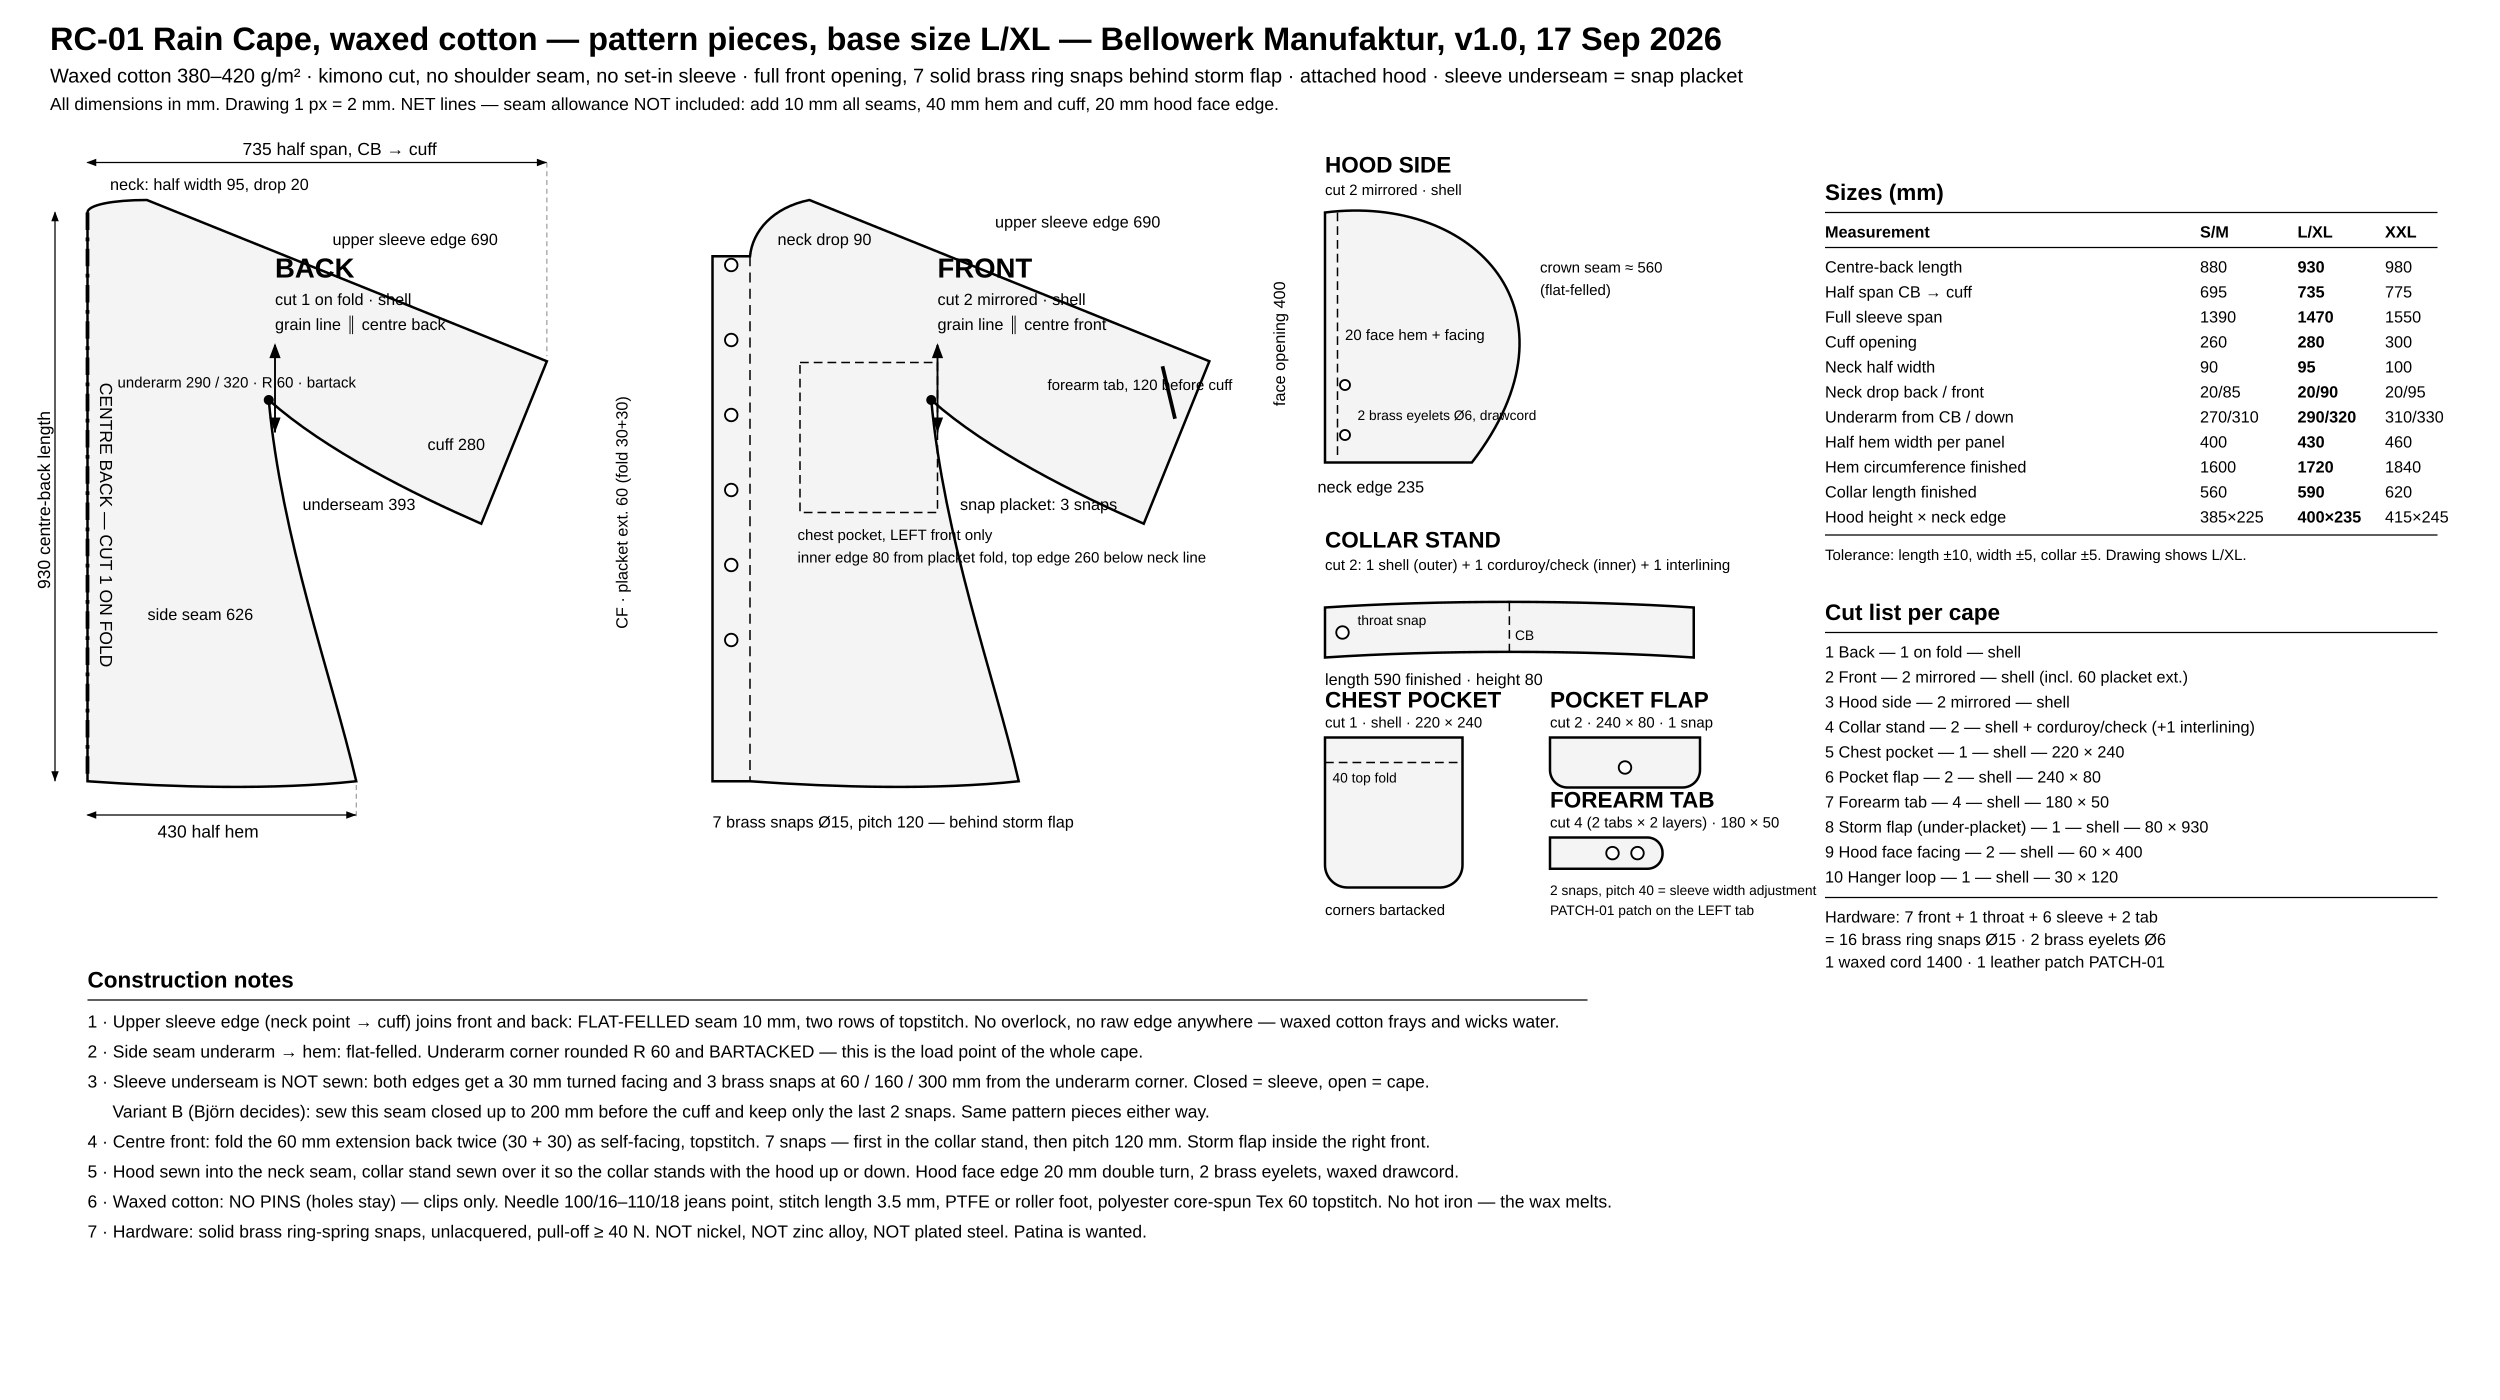
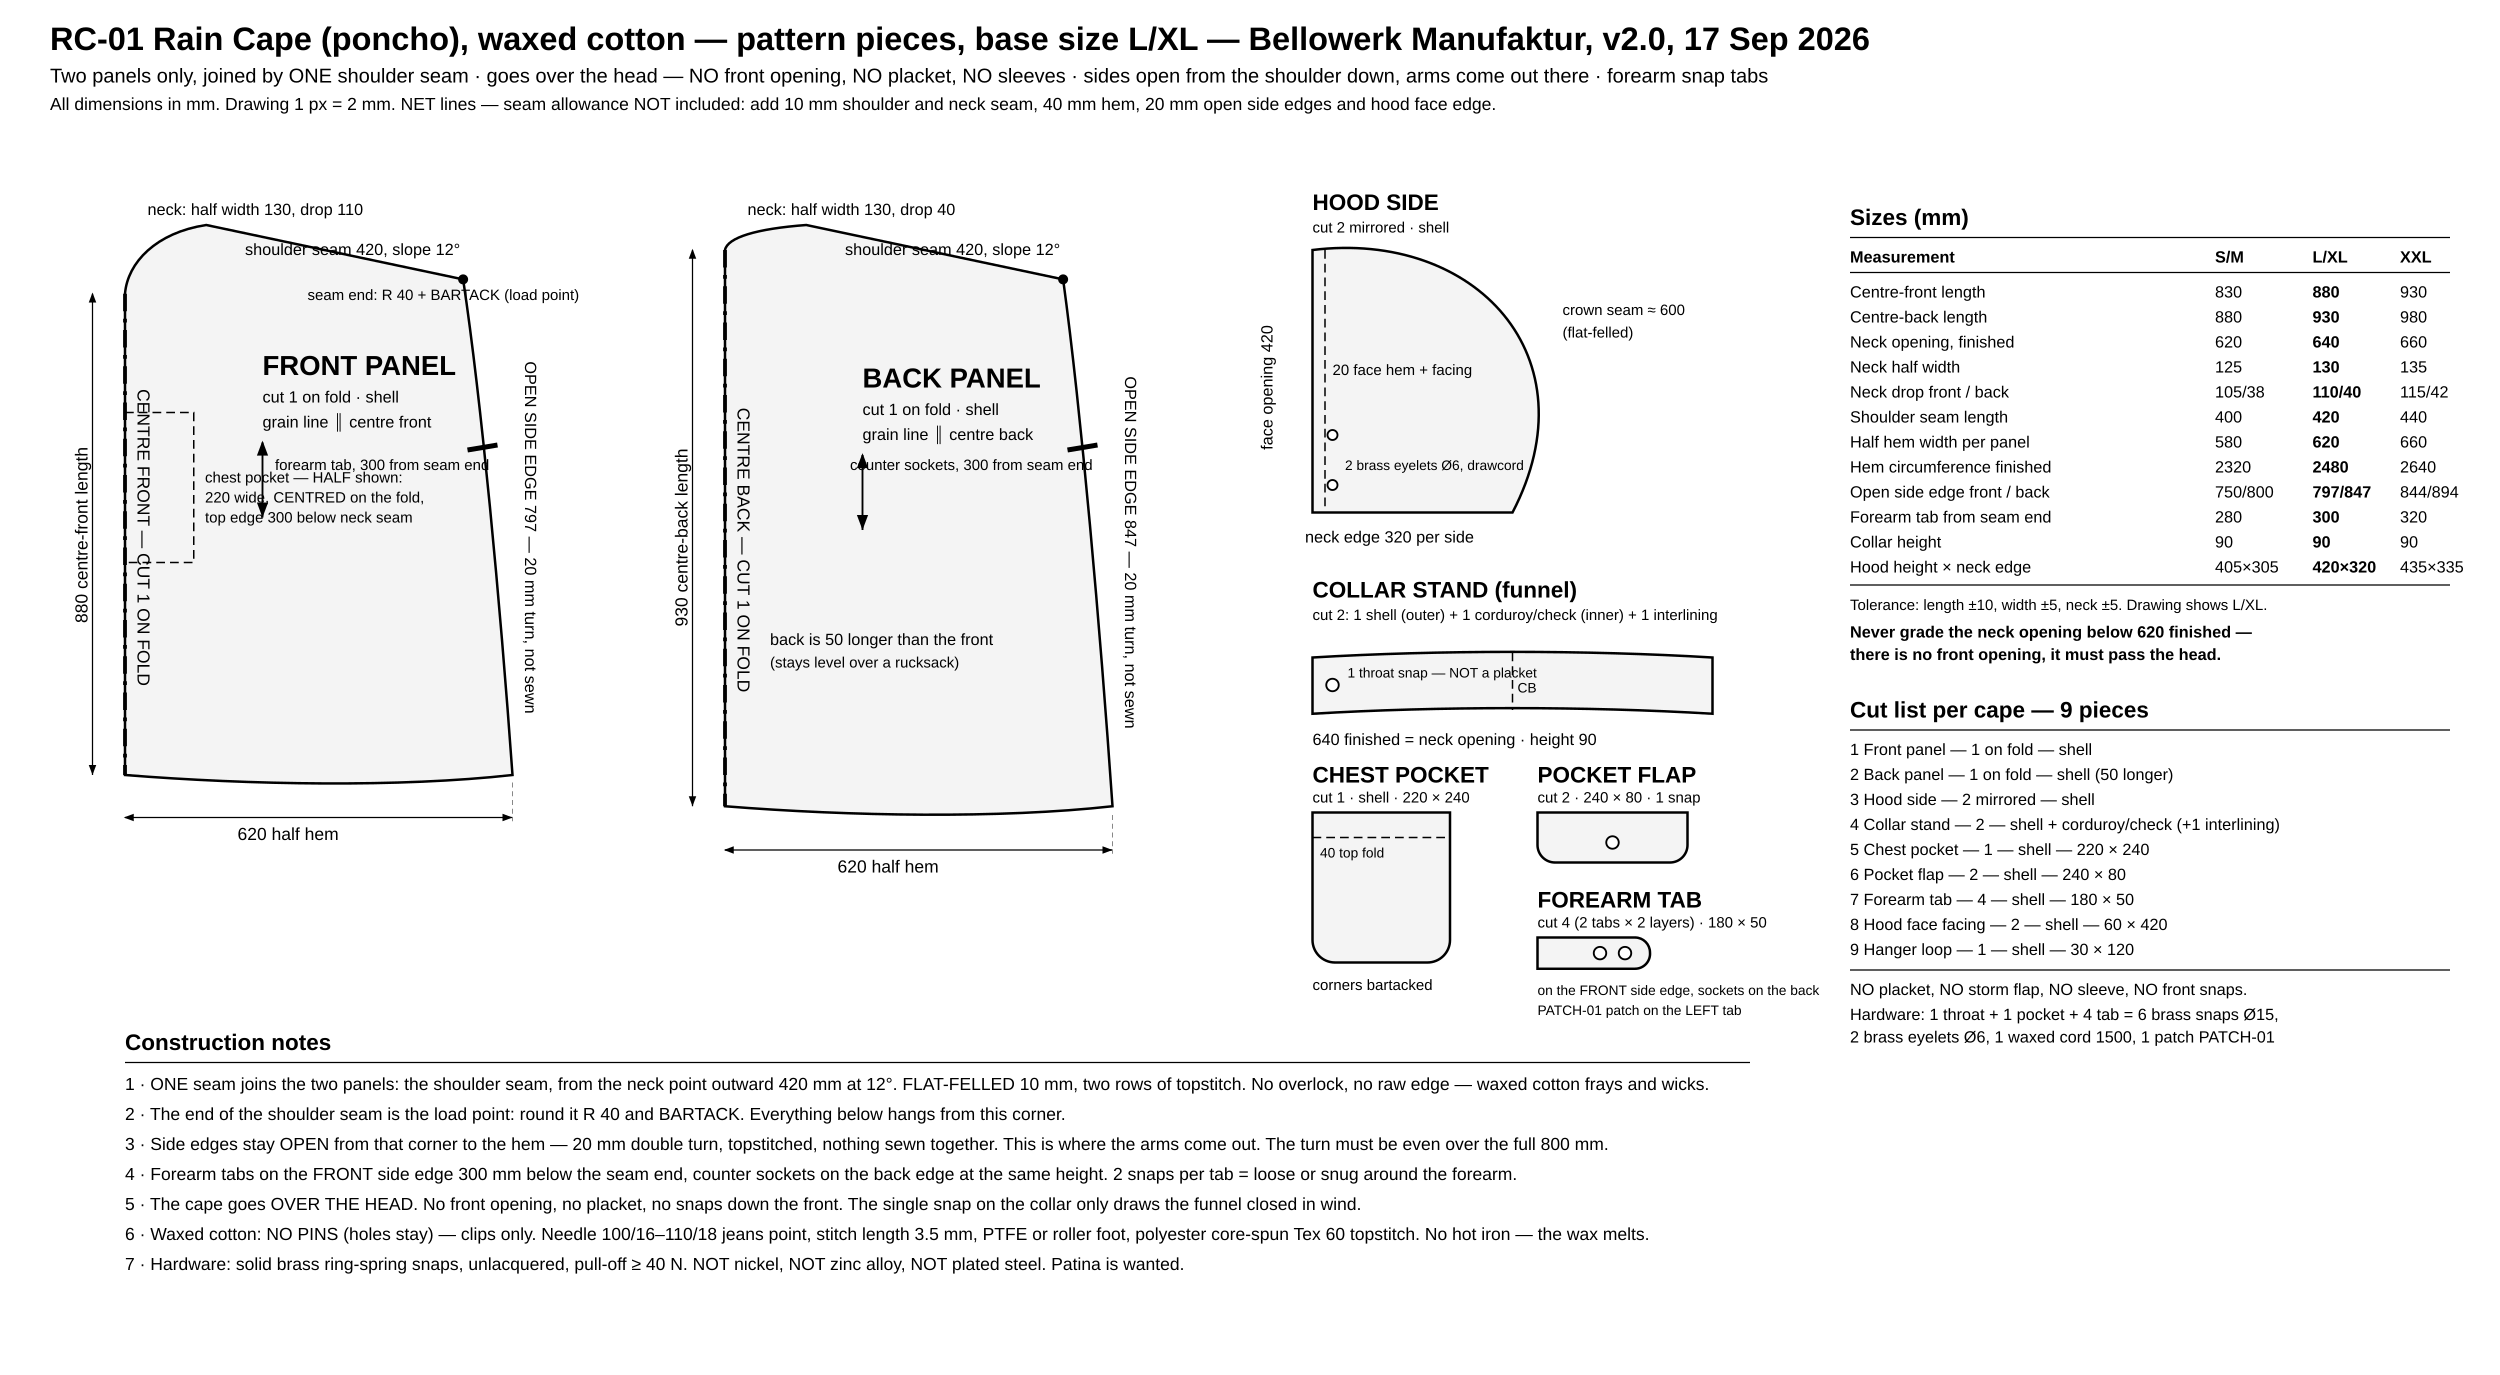
- <svg xmlns="http://www.w3.org/2000/svg" width="2000" height="1120" viewBox="0 0 2000 1120" font-family="Arial, Helvetica, sans-serif" font-size="16" fill="none" stroke="#000" stroke-width="2">
-   <rect x="0" y="0" width="2000" height="1120" fill="#fff" stroke="none" />
+ <svg xmlns="http://www.w3.org/2000/svg" width="2000" height="1100" viewBox="0 0 2000 1100" font-family="Arial, Helvetica, sans-serif" font-size="16" fill="none" stroke="#000" stroke-width="2">
+   <rect x="0" y="0" width="2000" height="1100" fill="#fff" stroke="none" />
  <defs>
    <marker id="a" markerWidth="9" markerHeight="9" refX="8" refY="3" orient="auto" markerUnits="strokeWidth">
      <path d="M0,0 L8,3 L0,6 z" fill="#000" stroke="none" />
    </marker>
    <marker id="b" markerWidth="9" markerHeight="9" refX="1" refY="3" orient="auto" markerUnits="strokeWidth">
      <path d="M8,0 L0,3 L8,6 z" fill="#000" stroke="none" />
    </marker>
  </defs>
-   <text x="40" y="40" font-size="26" font-weight="bold" fill="#000" stroke="none">RC-01 Rain Cape, waxed cotton — pattern pieces, base size L/XL — Bellowerk Manufaktur, v1.0, 17 Sep 2026</text>
-   <text x="40" y="66" fill="#000" stroke="none">Waxed cotton 380–420 g/m² · kimono cut, no shoulder seam, no set-in sleeve · full front opening, 7 solid brass ring snaps behind storm flap · attached hood · sleeve underseam = snap placket</text>
-   <text x="40" y="88" fill="#000" stroke="none" font-size="14">All dimensions in mm. Drawing 1 px = 2 mm. NET lines — seam allowance NOT included: add 10 mm all seams, 40 mm hem and cuff, 20 mm hood face edge.</text>
-   <g transform="translate(70,160)">
-     <path d="M 0,465 L 0,10 C 0,4 20,0 47.5,0 L 367.5,129 L 315,259 C 260,235 190,200 145,160 C 155,270 195,380 215,465 C 150,472 70,470 0,465 Z" fill="#f4f4f4" stroke="#000" />
-     <line x1="0" y1="10" x2="0" y2="465" stroke="#000" stroke-width="3" stroke-dasharray="14 6 3 6" />
+   <text x="40" y="40" font-size="26" font-weight="bold" fill="#000" stroke="none">RC-01 Rain Cape (poncho), waxed cotton — pattern pieces, base size L/XL — Bellowerk Manufaktur, v2.0, 17 Sep 2026</text>
+   <text x="40" y="66" fill="#000" stroke="none">Two panels only, joined by ONE shoulder seam · goes over the head — NO front opening, NO placket, NO sleeves · sides open from the shoulder down, arms come out there · forearm snap tabs</text>
+   <text x="40" y="88" fill="#000" stroke="none" font-size="14">All dimensions in mm. Drawing 1 px = 2 mm. NET lines — seam allowance NOT included: add 10 mm shoulder and neck seam, 40 mm hem, 20 mm open side edges and hood face edge.</text>
+   <g transform="translate(100,180)">
+     <path d="M 0,440 L 0,55 C 2,30 25,6 65,0 L 270.5,43.5 C 285,140 300,300 310,440 C 220,450 100,448 0,440 Z" fill="#f4f4f4" stroke="#000" />
+     <line x1="0" y1="55" x2="0" y2="440" stroke="#000" stroke-width="3" stroke-dasharray="14 6 3 6" />
+     <text x="10" y="250" fill="#000" stroke="none" font-size="14" transform="rotate(90,10,250)" text-anchor="middle">CENTRE FRONT — CUT 1 ON FOLD</text>
+     <text x="110" y="120" fill="#000" stroke="none" font-size="22" font-weight="bold">FRONT PANEL</text>
+     <text x="110" y="142" fill="#000" stroke="none" font-size="13">cut 1 on fold · shell</text>
+     <text x="110" y="162" fill="#000" stroke="none" font-size="13">grain line ∥ centre front</text>
+     <line x1="110" y1="174" x2="110" y2="234" stroke="#000" stroke-width="1.5" marker-start="url(#b)" marker-end="url(#a)" />
+     <text x="18" y="-8" fill="#000" stroke="none" font-size="13">neck: half width 130, drop 110</text>
+     <text x="96" y="24" fill="#000" stroke="none" font-size="13">shoulder seam 420, slope 12°</text>
+     <circle cx="270.5" cy="43.5" r="4" fill="#000" stroke="none" />
+     <text x="146" y="60" fill="#000" stroke="none" font-size="12">seam end: R 40 + BARTACK (load point)</text>
+     <text x="320" y="250" fill="#000" stroke="none" font-size="13" transform="rotate(90,320,250)" text-anchor="middle">OPEN SIDE EDGE 797 — 20 mm turn, not sewn</text>
+     <line x1="274" y1="180" x2="298" y2="176" stroke="#000" stroke-width="4" />
+     <text x="120" y="196" fill="#000" stroke="none" font-size="12">forearm tab, 300 from seam end</text>
+     <path d="M 0,150 L 55,150 L 55,270 L 0,270" fill="none" stroke="#000" stroke-width="1.2" stroke-dasharray="7 4" />
+     <text x="64" y="206" fill="#000" stroke="none" font-size="12">chest pocket — HALF shown:</text>
+     <text x="64" y="222" fill="#000" stroke="none" font-size="12">220 wide, CENTRED on the fold,</text>
+     <text x="64" y="238" fill="#000" stroke="none" font-size="12">top edge 300 below neck seam</text>
+     <line x1="-26" y1="55" x2="-26" y2="440" stroke="#000" stroke-width="1" marker-start="url(#b)" marker-end="url(#a)" />
+     <text x="-30" y="248" fill="#000" stroke="none" font-size="14" transform="rotate(-90,-30,248)" text-anchor="middle">880 centre-front length</text>
+     <line x1="0" y1="474" x2="310" y2="474" stroke="#000" stroke-width="1" marker-start="url(#b)" marker-end="url(#a)" />
+     <line x1="310" y1="446" x2="310" y2="477" stroke="#888" stroke-width="0.8" stroke-dasharray="4 3" />
+     <text x="90" y="492" fill="#000" stroke="none" font-size="14">620 half hem</text>
+   </g>
+   <g transform="translate(580,180)">
+     <path d="M 0,465 L 0,20 C 2,10 25,3 65,0 L 270.5,43.5 C 285,150 300,320 310,465 C 220,475 100,473 0,465 Z" fill="#f4f4f4" stroke="#000" />
+     <line x1="0" y1="20" x2="0" y2="465" stroke="#000" stroke-width="3" stroke-dasharray="14 6 3 6" />
    <text x="10" y="260" fill="#000" stroke="none" font-size="14" transform="rotate(90,10,260)" text-anchor="middle">CENTRE BACK — CUT 1 ON FOLD</text>
-     <text x="150" y="62" fill="#000" stroke="none" font-size="22" font-weight="bold">BACK</text>
-     <text x="150" y="84" fill="#000" stroke="none" font-size="13">cut 1 on fold · shell</text>
-     <text x="150" y="104" fill="#000" stroke="none" font-size="13">grain line ∥ centre back</text>
-     <line x1="150" y1="116" x2="150" y2="186" stroke="#000" stroke-width="1.5" marker-start="url(#b)" marker-end="url(#a)" />
-     <text x="196" y="36" fill="#000" stroke="none" font-size="13">upper sleeve edge 690</text>
-     <text x="272" y="200" fill="#000" stroke="none" font-size="13">cuff 280</text>
-     <text x="172" y="248" fill="#000" stroke="none" font-size="13">underseam 393</text>
-     <text x="24" y="150" fill="#000" stroke="none" font-size="12">underarm 290 / 320 · R 60 · bartack</text>
-     <circle cx="145" cy="160" r="4" fill="#000" stroke="none" />
-     <text x="48" y="336" fill="#000" stroke="none" font-size="13">side seam 626</text>
-     <text x="18" y="-8" fill="#000" stroke="none" font-size="13">neck: half width 95, drop 20</text>
-     <line x1="0" y1="-30" x2="367.5" y2="-30" stroke="#000" stroke-width="1" marker-start="url(#b)" marker-end="url(#a)" />
-     <line x1="367.5" y1="-30" x2="367.5" y2="125" stroke="#888" stroke-width="0.8" stroke-dasharray="4 3" />
-     <text x="124" y="-36" fill="#000" stroke="none" font-size="14">735 half span, CB → cuff</text>
-     <line x1="-26" y1="10" x2="-26" y2="465" stroke="#000" stroke-width="1" marker-start="url(#b)" marker-end="url(#a)" />
-     <text x="-30" y="240" fill="#000" stroke="none" font-size="14" transform="rotate(-90,-30,240)" text-anchor="middle">930 centre-back length</text>
-     <line x1="0" y1="492" x2="215" y2="492" stroke="#000" stroke-width="1" marker-start="url(#b)" marker-end="url(#a)" />
-     <line x1="215" y1="468" x2="215" y2="495" stroke="#888" stroke-width="0.8" stroke-dasharray="4 3" />
-     <text x="56" y="510" fill="#000" stroke="none" font-size="14">430 half hem</text>
+     <text x="110" y="130" fill="#000" stroke="none" font-size="22" font-weight="bold">BACK PANEL</text>
+     <text x="110" y="152" fill="#000" stroke="none" font-size="13">cut 1 on fold · shell</text>
+     <text x="110" y="172" fill="#000" stroke="none" font-size="13">grain line ∥ centre back</text>
+     <line x1="110" y1="184" x2="110" y2="244" stroke="#000" stroke-width="1.5" marker-start="url(#b)" marker-end="url(#a)" />
+     <text x="18" y="-8" fill="#000" stroke="none" font-size="13">neck: half width 130, drop 40</text>
+     <text x="96" y="24" fill="#000" stroke="none" font-size="13">shoulder seam 420, slope 12°</text>
+     <circle cx="270.5" cy="43.5" r="4" fill="#000" stroke="none" />
+     <text x="320" y="262" fill="#000" stroke="none" font-size="13" transform="rotate(90,320,262)" text-anchor="middle">OPEN SIDE EDGE 847 — 20 mm turn, not sewn</text>
+     <line x1="274" y1="180" x2="298" y2="176" stroke="#000" stroke-width="4" />
+     <text x="100" y="196" fill="#000" stroke="none" font-size="12">counter sockets, 300 from seam end</text>
+     <text x="36" y="336" fill="#000" stroke="none" font-size="13">back is 50 longer than the front</text>
+     <text x="36" y="354" fill="#000" stroke="none" font-size="12">(stays level over a rucksack)</text>
+     <line x1="-26" y1="20" x2="-26" y2="465" stroke="#000" stroke-width="1" marker-start="url(#b)" marker-end="url(#a)" />
+     <text x="-30" y="250" fill="#000" stroke="none" font-size="14" transform="rotate(-90,-30,250)" text-anchor="middle">930 centre-back length</text>
+     <line x1="0" y1="500" x2="310" y2="500" stroke="#000" stroke-width="1" marker-start="url(#b)" marker-end="url(#a)" />
+     <line x1="310" y1="472" x2="310" y2="503" stroke="#888" stroke-width="0.8" stroke-dasharray="4 3" />
+     <text x="90" y="518" fill="#000" stroke="none" font-size="14">620 half hem</text>
  </g>
-   <g transform="translate(600,160)">
-     <path d="M -30,45 L 0,45 C 2,25 18,6 47.5,0 L 367.5,129 L 315,259 C 260,235 190,200 145,160 C 155,270 195,380 215,465 C 150,472 70,470 0,465 L -30,465 Z" fill="#f4f4f4" stroke="#000" />
-     <line x1="0" y1="45" x2="0" y2="465" stroke="#000" stroke-width="1.2" stroke-dasharray="8 5" />
-     <text x="150" y="62" fill="#000" stroke="none" font-size="22" font-weight="bold">FRONT</text>
-     <text x="150" y="84" fill="#000" stroke="none" font-size="13">cut 2 mirrored · shell</text>
-     <text x="150" y="104" fill="#000" stroke="none" font-size="13">grain line ∥ centre front</text>
-     <line x1="150" y1="116" x2="150" y2="186" stroke="#000" stroke-width="1.5" marker-start="url(#b)" marker-end="url(#a)" />
-     <text x="-98" y="250" fill="#000" stroke="none" font-size="13" transform="rotate(-90,-98,250)" text-anchor="middle">CF · placket ext. 60 (fold 30+30)</text>
-     <text x="22" y="36" fill="#000" stroke="none" font-size="13">neck drop 90</text>
-     <text x="196" y="22" fill="#000" stroke="none" font-size="13">upper sleeve edge 690</text>
-     <text x="168" y="248" fill="#000" stroke="none" font-size="13">snap placket: 3 snaps</text>
-     <circle cx="145" cy="160" r="4" fill="#000" stroke="none" />
-     <circle cx="-15" cy="52" r="5" fill="#fff" stroke="#000" stroke-width="1.5" />
-     <circle cx="-15" cy="112" r="5" fill="#fff" stroke="#000" stroke-width="1.5" />
-     <circle cx="-15" cy="172" r="5" fill="#fff" stroke="#000" stroke-width="1.5" />
-     <circle cx="-15" cy="232" r="5" fill="#fff" stroke="#000" stroke-width="1.5" />
-     <circle cx="-15" cy="292" r="5" fill="#fff" stroke="#000" stroke-width="1.5" />
-     <circle cx="-15" cy="352" r="5" fill="#fff" stroke="#000" stroke-width="1.5" />
-     <text x="-30" y="502" fill="#000" stroke="none" font-size="13">7 brass snaps Ø15, pitch 120 — behind storm flap</text>
-     <rect x="40" y="130" width="110" height="120" fill="none" stroke="#000" stroke-width="1.2" stroke-dasharray="7 4" />
-     <text x="38" y="272" fill="#000" stroke="none" font-size="12">chest pocket, LEFT front only</text>
-     <text x="38" y="290" fill="#000" stroke="none" font-size="12">inner edge 80 from placket fold, top edge 260 below neck line</text>
-     <line x1="330" y1="133" x2="340" y2="175" stroke="#000" stroke-width="3" />
-     <text x="238" y="152" fill="#000" stroke="none" font-size="12">forearm tab, 120 before cuff</text>
-   </g>
-   <g transform="translate(1060,170)">
-     <path d="M 0,200 L 0,0 C 120,-15 210,80 117.5,200 Z" fill="#f4f4f4" stroke="#000" />
-     <line x1="10" y1="0" x2="10" y2="196" stroke="#000" stroke-width="1.2" stroke-dasharray="7 4" />
-     <text x="16" y="102" fill="#000" stroke="none" font-size="12">20 face hem + facing</text>
+   <g transform="translate(1050,200)">
+     <path d="M 0,210 L 0,0 C 130,-16 225,85 160,210 Z" fill="#f4f4f4" stroke="#000" />
+     <line x1="10" y1="0" x2="10" y2="206" stroke="#000" stroke-width="1.2" stroke-dasharray="7 4" />
+     <text x="16" y="100" fill="#000" stroke="none" font-size="12">20 face hem + facing</text>
    <text x="0" y="-32" fill="#000" stroke="none" font-size="18" font-weight="bold">HOOD SIDE</text>
    <text x="0" y="-14" fill="#000" stroke="none" font-size="12">cut 2 mirrored · shell</text>
-     <text x="-6" y="224" fill="#000" stroke="none" font-size="13">neck edge 235</text>
-     <text x="172" y="48" fill="#000" stroke="none" font-size="12">crown seam ≈ 560</text>
-     <text x="172" y="66" fill="#000" stroke="none" font-size="12">(flat-felled)</text>
-     <text x="-32" y="105" fill="#000" stroke="none" font-size="13" transform="rotate(-90,-32,105)" text-anchor="middle">face opening 400</text>
-     <circle cx="16" cy="178" r="4" fill="#fff" stroke="#000" stroke-width="1.5" />
-     <circle cx="16" cy="138" r="4" fill="#fff" stroke="#000" stroke-width="1.5" />
-     <text x="26" y="166" fill="#000" stroke="none" font-size="11">2 brass eyelets Ø6, drawcord</text>
+     <text x="-6" y="234" fill="#000" stroke="none" font-size="13">neck edge 320 per side</text>
+     <text x="200" y="52" fill="#000" stroke="none" font-size="12">crown seam ≈ 600</text>
+     <text x="200" y="70" fill="#000" stroke="none" font-size="12">(flat-felled)</text>
+     <text x="-32" y="110" fill="#000" stroke="none" font-size="13" transform="rotate(-90,-32,110)" text-anchor="middle">face opening 420</text>
+     <circle cx="16" cy="188" r="4" fill="#fff" stroke="#000" stroke-width="1.5" />
+     <circle cx="16" cy="148" r="4" fill="#fff" stroke="#000" stroke-width="1.5" />
+     <text x="26" y="176" fill="#000" stroke="none" font-size="11">2 brass eyelets Ø6, drawcord</text>
  </g>
-   <g transform="translate(1060,480)">
-     <path d="M 0,6 C 90,0 205,0 295,6 L 295,46 C 205,40 90,40 0,46 Z" fill="#f4f4f4" stroke="#000" />
-     <line x1="147.5" y1="2" x2="147.5" y2="43" stroke="#000" stroke-width="1.2" stroke-dasharray="7 4" />
-     <text x="0" y="-42" fill="#000" stroke="none" font-size="18" font-weight="bold">COLLAR STAND</text>
+   <g transform="translate(1050,520)">
+     <path d="M 0,6 C 100,0 220,0 320,6 L 320,51 C 220,45 100,45 0,51 Z" fill="#f4f4f4" stroke="#000" />
+     <line x1="160" y1="2" x2="160" y2="48" stroke="#000" stroke-width="1.2" stroke-dasharray="7 4" />
+     <text x="0" y="-42" fill="#000" stroke="none" font-size="18" font-weight="bold">COLLAR STAND (funnel)</text>
    <text x="0" y="-24" fill="#000" stroke="none" font-size="12">cut 2: 1 shell (outer) + 1 corduroy/check (inner) + 1 interlining</text>
-     <text x="0" y="68" fill="#000" stroke="none" font-size="13">length 590 finished · height 80</text>
-     <text x="152" y="32" fill="#000" stroke="none" font-size="11">CB</text>
-     <circle cx="14" cy="26" r="5" fill="#fff" stroke="#000" stroke-width="1.5" />
-     <text x="26" y="20" fill="#000" stroke="none" font-size="11">throat snap</text>
+     <text x="0" y="76" fill="#000" stroke="none" font-size="13">640 finished = neck opening · height 90</text>
+     <text x="164" y="34" fill="#000" stroke="none" font-size="11">CB</text>
+     <circle cx="16" cy="28" r="5" fill="#fff" stroke="#000" stroke-width="1.5" />
+     <text x="28" y="22" fill="#000" stroke="none" font-size="11">1 throat snap — NOT a placket</text>
  </g>
-   <g transform="translate(1060,590)">
+   <g transform="translate(1050,650)">
    <path d="M 0,0 L 110,0 L 110,102 A 18 18 0 0 1 92,120 L 18,120 A 18 18 0 0 1 0,102 Z" fill="#f4f4f4" stroke="#000" />
    <line x1="0" y1="20" x2="110" y2="20" stroke="#000" stroke-width="1.2" stroke-dasharray="7 4" />
    <text x="0" y="-24" fill="#000" stroke="none" font-size="18" font-weight="bold">CHEST POCKET</text>
    <text x="0" y="-8" fill="#000" stroke="none" font-size="12">cut 1 · shell · 220 × 240</text>
    <text x="6" y="36" fill="#000" stroke="none" font-size="11">40 top fold</text>
    <text x="0" y="142" fill="#000" stroke="none" font-size="12">corners bartacked</text>
  </g>
-   <g transform="translate(1240,590)">
+   <g transform="translate(1230,650)">
    <path d="M 0,0 L 120,0 L 120,26 A 14 14 0 0 1 106,40 L 14,40 A 14 14 0 0 1 0,26 Z" fill="#f4f4f4" stroke="#000" />
    <circle cx="60" cy="24" r="5" fill="#fff" stroke="#000" stroke-width="1.5" />
    <text x="0" y="-24" fill="#000" stroke="none" font-size="18" font-weight="bold">POCKET FLAP</text>
    <text x="0" y="-8" fill="#000" stroke="none" font-size="12">cut 2 · 240 × 80 · 1 snap</text>
  </g>
-   <g transform="translate(1240,670)">
+   <g transform="translate(1230,750)">
    <path d="M 0,0 L 78,0 A 12 12 0 0 1 90,12 A 12 12 0 0 1 78,25 L 0,25 Z" fill="#f4f4f4" stroke="#000" />
    <circle cx="70" cy="12.5" r="5" fill="#fff" stroke="#000" stroke-width="1.5" />
    <circle cx="50" cy="12.5" r="5" fill="#fff" stroke="#000" stroke-width="1.5" />
    <text x="0" y="-24" fill="#000" stroke="none" font-size="18" font-weight="bold">FOREARM TAB</text>
    <text x="0" y="-8" fill="#000" stroke="none" font-size="12">cut 4 (2 tabs × 2 layers) · 180 × 50</text>
-     <text x="0" y="46" fill="#000" stroke="none" font-size="11">2 snaps, pitch 40 = sleeve width adjustment</text>
+     <text x="0" y="46" fill="#000" stroke="none" font-size="11">on the FRONT side edge, sockets on the back</text>
    <text x="0" y="62" fill="#000" stroke="none" font-size="11">PATCH-01 patch on the LEFT tab</text>
  </g>
-   <g transform="translate(1460,160)" fill="#000" stroke="none">
+   <g transform="translate(1480,180)" fill="#000" stroke="none">
    <text x="0" y="0" font-size="18" font-weight="bold">Sizes (mm)</text>
-     <line x1="0" y1="10" x2="490" y2="10" stroke="#000" stroke-width="1" />
+     <line x1="0" y1="10" x2="480" y2="10" stroke="#000" stroke-width="1" />
    <text x="0" y="30" font-size="13" font-weight="bold">Measurement</text>
-     <text x="300" y="30" font-size="13" font-weight="bold">S/M</text>
-     <text x="378" y="30" font-size="13" font-weight="bold">L/XL</text>
-     <text x="448" y="30" font-size="13" font-weight="bold">XXL</text>
-     <line x1="0" y1="38" x2="490" y2="38" stroke="#000" stroke-width="1" />
-     <text x="0" y="58" font-size="13">Centre-back length</text>
-     <text x="300" y="58" font-size="13">880</text>
-     <text x="378" y="58" font-size="13" font-weight="bold">930</text>
-     <text x="448" y="58" font-size="13">980</text>
-     <text x="0" y="78" font-size="13">Half span CB → cuff</text>
-     <text x="300" y="78" font-size="13">695</text>
-     <text x="378" y="78" font-size="13" font-weight="bold">735</text>
-     <text x="448" y="78" font-size="13">775</text>
-     <text x="0" y="98" font-size="13">Full sleeve span</text>
-     <text x="300" y="98" font-size="13">1390</text>
-     <text x="378" y="98" font-size="13" font-weight="bold">1470</text>
-     <text x="448" y="98" font-size="13">1550</text>
-     <text x="0" y="118" font-size="13">Cuff opening</text>
-     <text x="300" y="118" font-size="13">260</text>
-     <text x="378" y="118" font-size="13" font-weight="bold">280</text>
-     <text x="448" y="118" font-size="13">300</text>
-     <text x="0" y="138" font-size="13">Neck half width</text>
-     <text x="300" y="138" font-size="13">90</text>
-     <text x="378" y="138" font-size="13" font-weight="bold">95</text>
-     <text x="448" y="138" font-size="13">100</text>
-     <text x="0" y="158" font-size="13">Neck drop back / front</text>
-     <text x="300" y="158" font-size="13">20/85</text>
-     <text x="378" y="158" font-size="13" font-weight="bold">20/90</text>
-     <text x="448" y="158" font-size="13">20/95</text>
-     <text x="0" y="178" font-size="13">Underarm from CB / down</text>
-     <text x="300" y="178" font-size="13">270/310</text>
-     <text x="378" y="178" font-size="13" font-weight="bold">290/320</text>
-     <text x="448" y="178" font-size="13">310/330</text>
-     <text x="0" y="198" font-size="13">Half hem width per panel</text>
-     <text x="300" y="198" font-size="13">400</text>
-     <text x="378" y="198" font-size="13" font-weight="bold">430</text>
-     <text x="448" y="198" font-size="13">460</text>
-     <text x="0" y="218" font-size="13">Hem circumference finished</text>
-     <text x="300" y="218" font-size="13">1600</text>
-     <text x="378" y="218" font-size="13" font-weight="bold">1720</text>
-     <text x="448" y="218" font-size="13">1840</text>
-     <text x="0" y="238" font-size="13">Collar length finished</text>
-     <text x="300" y="238" font-size="13">560</text>
-     <text x="378" y="238" font-size="13" font-weight="bold">590</text>
-     <text x="448" y="238" font-size="13">620</text>
-     <text x="0" y="258" font-size="13">Hood height × neck edge</text>
-     <text x="300" y="258" font-size="13">385×225</text>
-     <text x="378" y="258" font-size="13" font-weight="bold">400×235</text>
-     <text x="448" y="258" font-size="13">415×245</text>
-     <line x1="0" y1="268" x2="490" y2="268" stroke="#000" stroke-width="1" />
-     <text x="0" y="288" font-size="12">Tolerance: length ±10, width ±5, collar ±5. Drawing shows L/XL.</text>
-     <text x="0" y="336" font-size="18" font-weight="bold">Cut list per cape</text>
-     <line x1="0" y1="346" x2="490" y2="346" stroke="#000" stroke-width="1" />
-     <text x="0" y="366" font-size="13">1 Back — 1 on fold — shell</text>
-     <text x="0" y="386" font-size="13">2 Front — 2 mirrored — shell (incl. 60 placket ext.)</text>
-     <text x="0" y="406" font-size="13">3 Hood side — 2 mirrored — shell</text>
-     <text x="0" y="426" font-size="13">4 Collar stand — 2 — shell + corduroy/check (+1 interlining)</text>
-     <text x="0" y="446" font-size="13">5 Chest pocket — 1 — shell — 220 × 240</text>
-     <text x="0" y="466" font-size="13">6 Pocket flap — 2 — shell — 240 × 80</text>
-     <text x="0" y="486" font-size="13">7 Forearm tab — 4 — shell — 180 × 50</text>
-     <text x="0" y="506" font-size="13">8 Storm flap (under-placket) — 1 — shell — 80 × 930</text>
-     <text x="0" y="526" font-size="13">9 Hood face facing — 2 — shell — 60 × 400</text>
-     <text x="0" y="546" font-size="13">10 Hanger loop — 1 — shell — 30 × 120</text>
-     <line x1="0" y1="558" x2="490" y2="558" stroke="#000" stroke-width="1" />
-     <text x="0" y="578" font-size="13">Hardware: 7 front + 1 throat + 6 sleeve + 2 tab</text>
-     <text x="0" y="596" font-size="13">= 16 brass ring snaps Ø15 · 2 brass eyelets Ø6</text>
-     <text x="0" y="614" font-size="13">1 waxed cord 1400 · 1 leather patch PATCH-01</text>
+     <text x="292" y="30" font-size="13" font-weight="bold">S/M</text>
+     <text x="370" y="30" font-size="13" font-weight="bold">L/XL</text>
+     <text x="440" y="30" font-size="13" font-weight="bold">XXL</text>
+     <line x1="0" y1="38" x2="480" y2="38" stroke="#000" stroke-width="1" />
+     <text x="0" y="58" font-size="13">Centre-front length</text>
+     <text x="292" y="58" font-size="13">830</text>
+     <text x="370" y="58" font-size="13" font-weight="bold">880</text>
+     <text x="440" y="58" font-size="13">930</text>
+     <text x="0" y="78" font-size="13">Centre-back length</text>
+     <text x="292" y="78" font-size="13">880</text>
+     <text x="370" y="78" font-size="13" font-weight="bold">930</text>
+     <text x="440" y="78" font-size="13">980</text>
+     <text x="0" y="98" font-size="13">Neck opening, finished</text>
+     <text x="292" y="98" font-size="13">620</text>
+     <text x="370" y="98" font-size="13" font-weight="bold">640</text>
+     <text x="440" y="98" font-size="13">660</text>
+     <text x="0" y="118" font-size="13">Neck half width</text>
+     <text x="292" y="118" font-size="13">125</text>
+     <text x="370" y="118" font-size="13" font-weight="bold">130</text>
+     <text x="440" y="118" font-size="13">135</text>
+     <text x="0" y="138" font-size="13">Neck drop front / back</text>
+     <text x="292" y="138" font-size="13">105/38</text>
+     <text x="370" y="138" font-size="13" font-weight="bold">110/40</text>
+     <text x="440" y="138" font-size="13">115/42</text>
+     <text x="0" y="158" font-size="13">Shoulder seam length</text>
+     <text x="292" y="158" font-size="13">400</text>
+     <text x="370" y="158" font-size="13" font-weight="bold">420</text>
+     <text x="440" y="158" font-size="13">440</text>
+     <text x="0" y="178" font-size="13">Half hem width per panel</text>
+     <text x="292" y="178" font-size="13">580</text>
+     <text x="370" y="178" font-size="13" font-weight="bold">620</text>
+     <text x="440" y="178" font-size="13">660</text>
+     <text x="0" y="198" font-size="13">Hem circumference finished</text>
+     <text x="292" y="198" font-size="13">2320</text>
+     <text x="370" y="198" font-size="13" font-weight="bold">2480</text>
+     <text x="440" y="198" font-size="13">2640</text>
+     <text x="0" y="218" font-size="13">Open side edge front / back</text>
+     <text x="292" y="218" font-size="13">750/800</text>
+     <text x="370" y="218" font-size="13" font-weight="bold">797/847</text>
+     <text x="440" y="218" font-size="13">844/894</text>
+     <text x="0" y="238" font-size="13">Forearm tab from seam end</text>
+     <text x="292" y="238" font-size="13">280</text>
+     <text x="370" y="238" font-size="13" font-weight="bold">300</text>
+     <text x="440" y="238" font-size="13">320</text>
+     <text x="0" y="258" font-size="13">Collar height</text>
+     <text x="292" y="258" font-size="13">90</text>
+     <text x="370" y="258" font-size="13" font-weight="bold">90</text>
+     <text x="440" y="258" font-size="13">90</text>
+     <text x="0" y="278" font-size="13">Hood height × neck edge</text>
+     <text x="292" y="278" font-size="13">405×305</text>
+     <text x="370" y="278" font-size="13" font-weight="bold">420×320</text>
+     <text x="440" y="278" font-size="13">435×335</text>
+     <line x1="0" y1="288" x2="480" y2="288" stroke="#000" stroke-width="1" />
+     <text x="0" y="308" font-size="12">Tolerance: length ±10, width ±5, neck ±5. Drawing shows L/XL.</text>
+     <text x="0" y="330" font-size="13" font-weight="bold">Never grade the neck opening below 620 finished —</text>
+     <text x="0" y="348" font-size="13" font-weight="bold">there is no front opening, it must pass the head.</text>
+     <text x="0" y="394" font-size="18" font-weight="bold">Cut list per cape — 9 pieces</text>
+     <line x1="0" y1="404" x2="480" y2="404" stroke="#000" stroke-width="1" />
+     <text x="0" y="424" font-size="13">1 Front panel — 1 on fold — shell</text>
+     <text x="0" y="444" font-size="13">2 Back panel — 1 on fold — shell (50 longer)</text>
+     <text x="0" y="464" font-size="13">3 Hood side — 2 mirrored — shell</text>
+     <text x="0" y="484" font-size="13">4 Collar stand — 2 — shell + corduroy/check (+1 interlining)</text>
+     <text x="0" y="504" font-size="13">5 Chest pocket — 1 — shell — 220 × 240</text>
+     <text x="0" y="524" font-size="13">6 Pocket flap — 2 — shell — 240 × 80</text>
+     <text x="0" y="544" font-size="13">7 Forearm tab — 4 — shell — 180 × 50</text>
+     <text x="0" y="564" font-size="13">8 Hood face facing — 2 — shell — 60 × 420</text>
+     <text x="0" y="584" font-size="13">9 Hanger loop — 1 — shell — 30 × 120</text>
+     <line x1="0" y1="596" x2="480" y2="596" stroke="#000" stroke-width="1" />
+     <text x="0" y="616" font-size="13">NO placket, NO storm flap, NO sleeve, NO front snaps.</text>
+     <text x="0" y="636" font-size="13">Hardware: 1 throat + 1 pocket + 4 tab = 6 brass snaps Ø15,</text>
+     <text x="0" y="654" font-size="13">2 brass eyelets Ø6, 1 waxed cord 1500, 1 patch PATCH-01</text>
  </g>
-   <g transform="translate(70,790)" fill="#000" stroke="none">
+   <g transform="translate(100,840)" fill="#000" stroke="none">
    <text x="0" y="0" font-size="18" font-weight="bold">Construction notes</text>
-     <line x1="0" y1="10" x2="1200" y2="10" stroke="#000" stroke-width="1" />
-     <text x="0" y="32" font-size="14">1 · Upper sleeve edge (neck point → cuff) joins front and back: FLAT-FELLED seam 10 mm, two rows of topstitch. No overlock, no raw edge anywhere — waxed cotton frays and wicks water.</text>
-     <text x="0" y="56" font-size="14">2 · Side seam underarm → hem: flat-felled. Underarm corner rounded R 60 and BARTACKED — this is the load point of the whole cape.</text>
-     <text x="0" y="80" font-size="14">3 · Sleeve underseam is NOT sewn: both edges get a 30 mm turned facing and 3 brass snaps at 60 / 160 / 300 mm from the underarm corner. Closed = sleeve, open = cape.</text>
-     <text x="20" y="104" font-size="14">Variant B (Björn decides): sew this seam closed up to 200 mm before the cuff and keep only the last 2 snaps. Same pattern pieces either way.</text>
-     <text x="0" y="128" font-size="14">4 · Centre front: fold the 60 mm extension back twice (30 + 30) as self-facing, topstitch. 7 snaps — first in the collar stand, then pitch 120 mm. Storm flap inside the right front.</text>
-     <text x="0" y="152" font-size="14">5 · Hood sewn into the neck seam, collar stand sewn over it so the collar stands with the hood up or down. Hood face edge 20 mm double turn, 2 brass eyelets, waxed drawcord.</text>
-     <text x="0" y="176" font-size="14">6 · Waxed cotton: NO PINS (holes stay) — clips only. Needle 100/16–110/18 jeans point, stitch length 3.5 mm, PTFE or roller foot, polyester core-spun Tex 60 topstitch. No hot iron — the wax melts.</text>
-     <text x="0" y="200" font-size="14">7 · Hardware: solid brass ring-spring snaps, unlacquered, pull-off ≥ 40 N. NOT nickel, NOT zinc alloy, NOT plated steel. Patina is wanted.</text>
+     <line x1="0" y1="10" x2="1300" y2="10" stroke="#000" stroke-width="1" />
+     <text x="0" y="32" font-size="14">1 · ONE seam joins the two panels: the shoulder seam, from the neck point outward 420 mm at 12°. FLAT-FELLED 10 mm, two rows of topstitch. No overlock, no raw edge — waxed cotton frays and wicks.</text>
+     <text x="0" y="56" font-size="14">2 · The end of the shoulder seam is the load point: round it R 40 and BARTACK. Everything below hangs from this corner.</text>
+     <text x="0" y="80" font-size="14">3 · Side edges stay OPEN from that corner to the hem — 20 mm double turn, topstitched, nothing sewn together. This is where the arms come out. The turn must be even over the full 800 mm.</text>
+     <text x="0" y="104" font-size="14">4 · Forearm tabs on the FRONT side edge 300 mm below the seam end, counter sockets on the back edge at the same height. 2 snaps per tab = loose or snug around the forearm.</text>
+     <text x="0" y="128" font-size="14">5 · The cape goes OVER THE HEAD. No front opening, no placket, no snaps down the front. The single snap on the collar only draws the funnel closed in wind.</text>
+     <text x="0" y="152" font-size="14">6 · Waxed cotton: NO PINS (holes stay) — clips only. Needle 100/16–110/18 jeans point, stitch length 3.5 mm, PTFE or roller foot, polyester core-spun Tex 60 topstitch. No hot iron — the wax melts.</text>
+     <text x="0" y="176" font-size="14">7 · Hardware: solid brass ring-spring snaps, unlacquered, pull-off ≥ 40 N. NOT nickel, NOT zinc alloy, NOT plated steel. Patina is wanted.</text>
  </g>
</svg>
